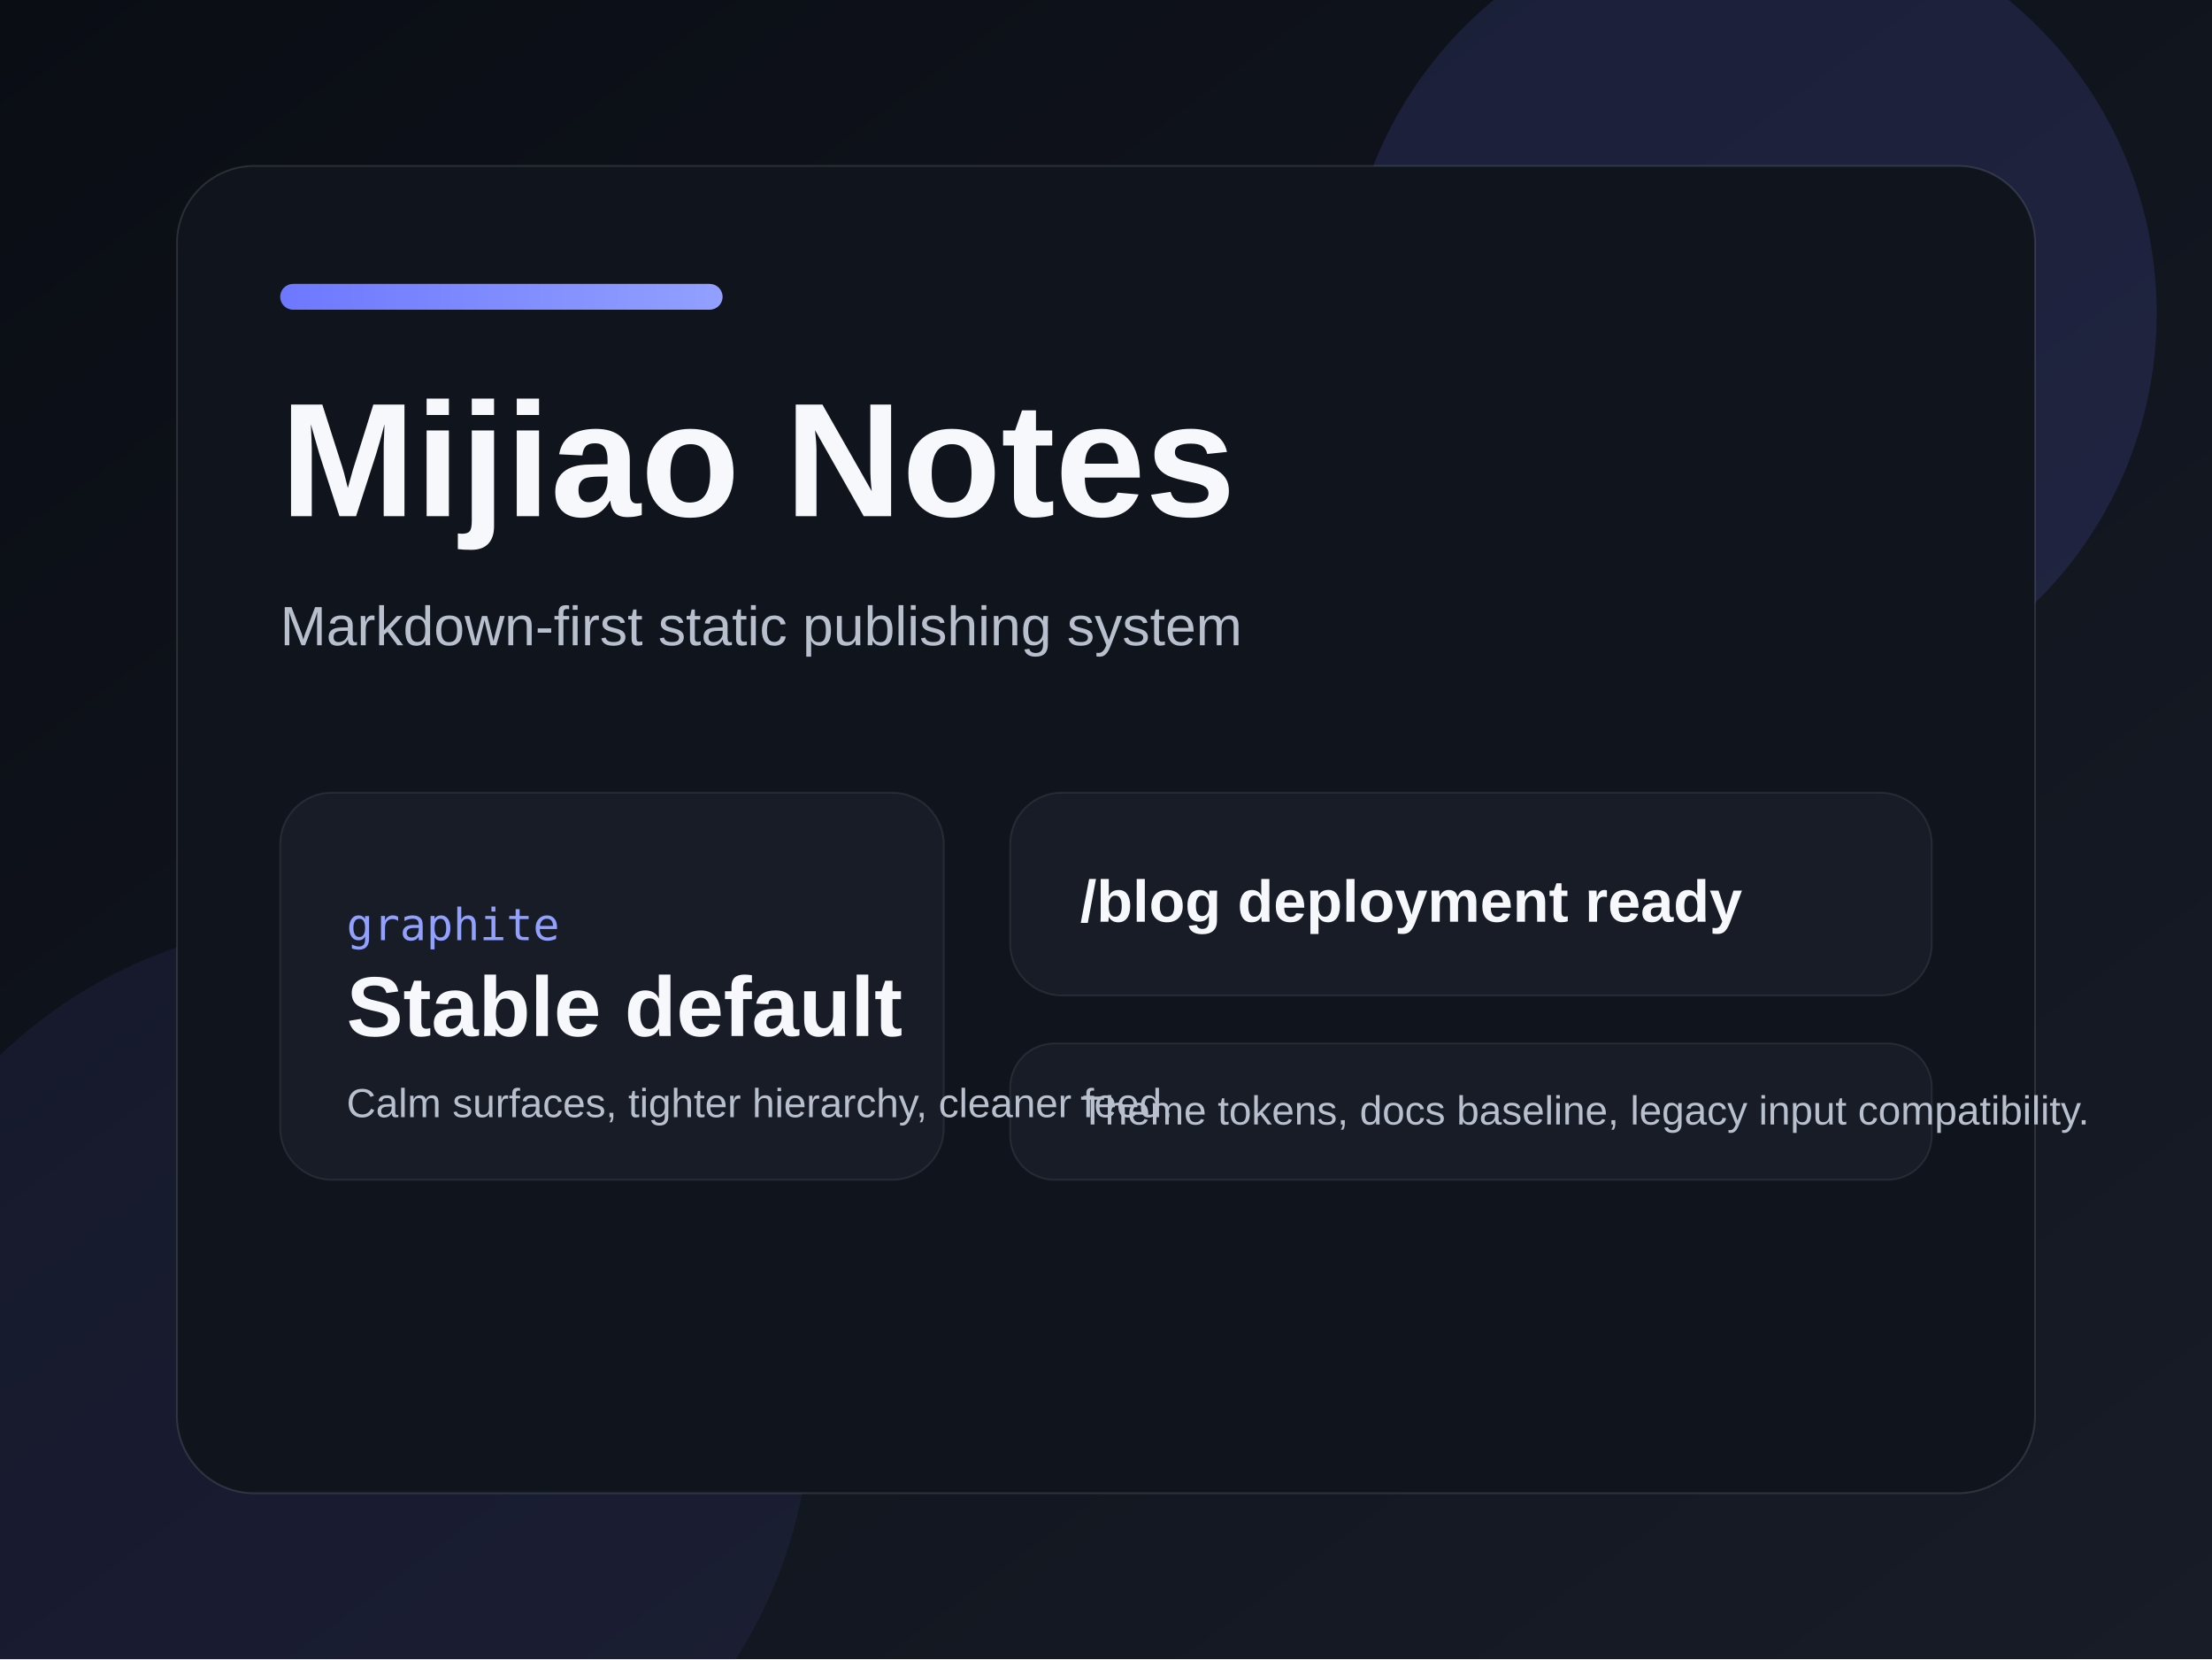
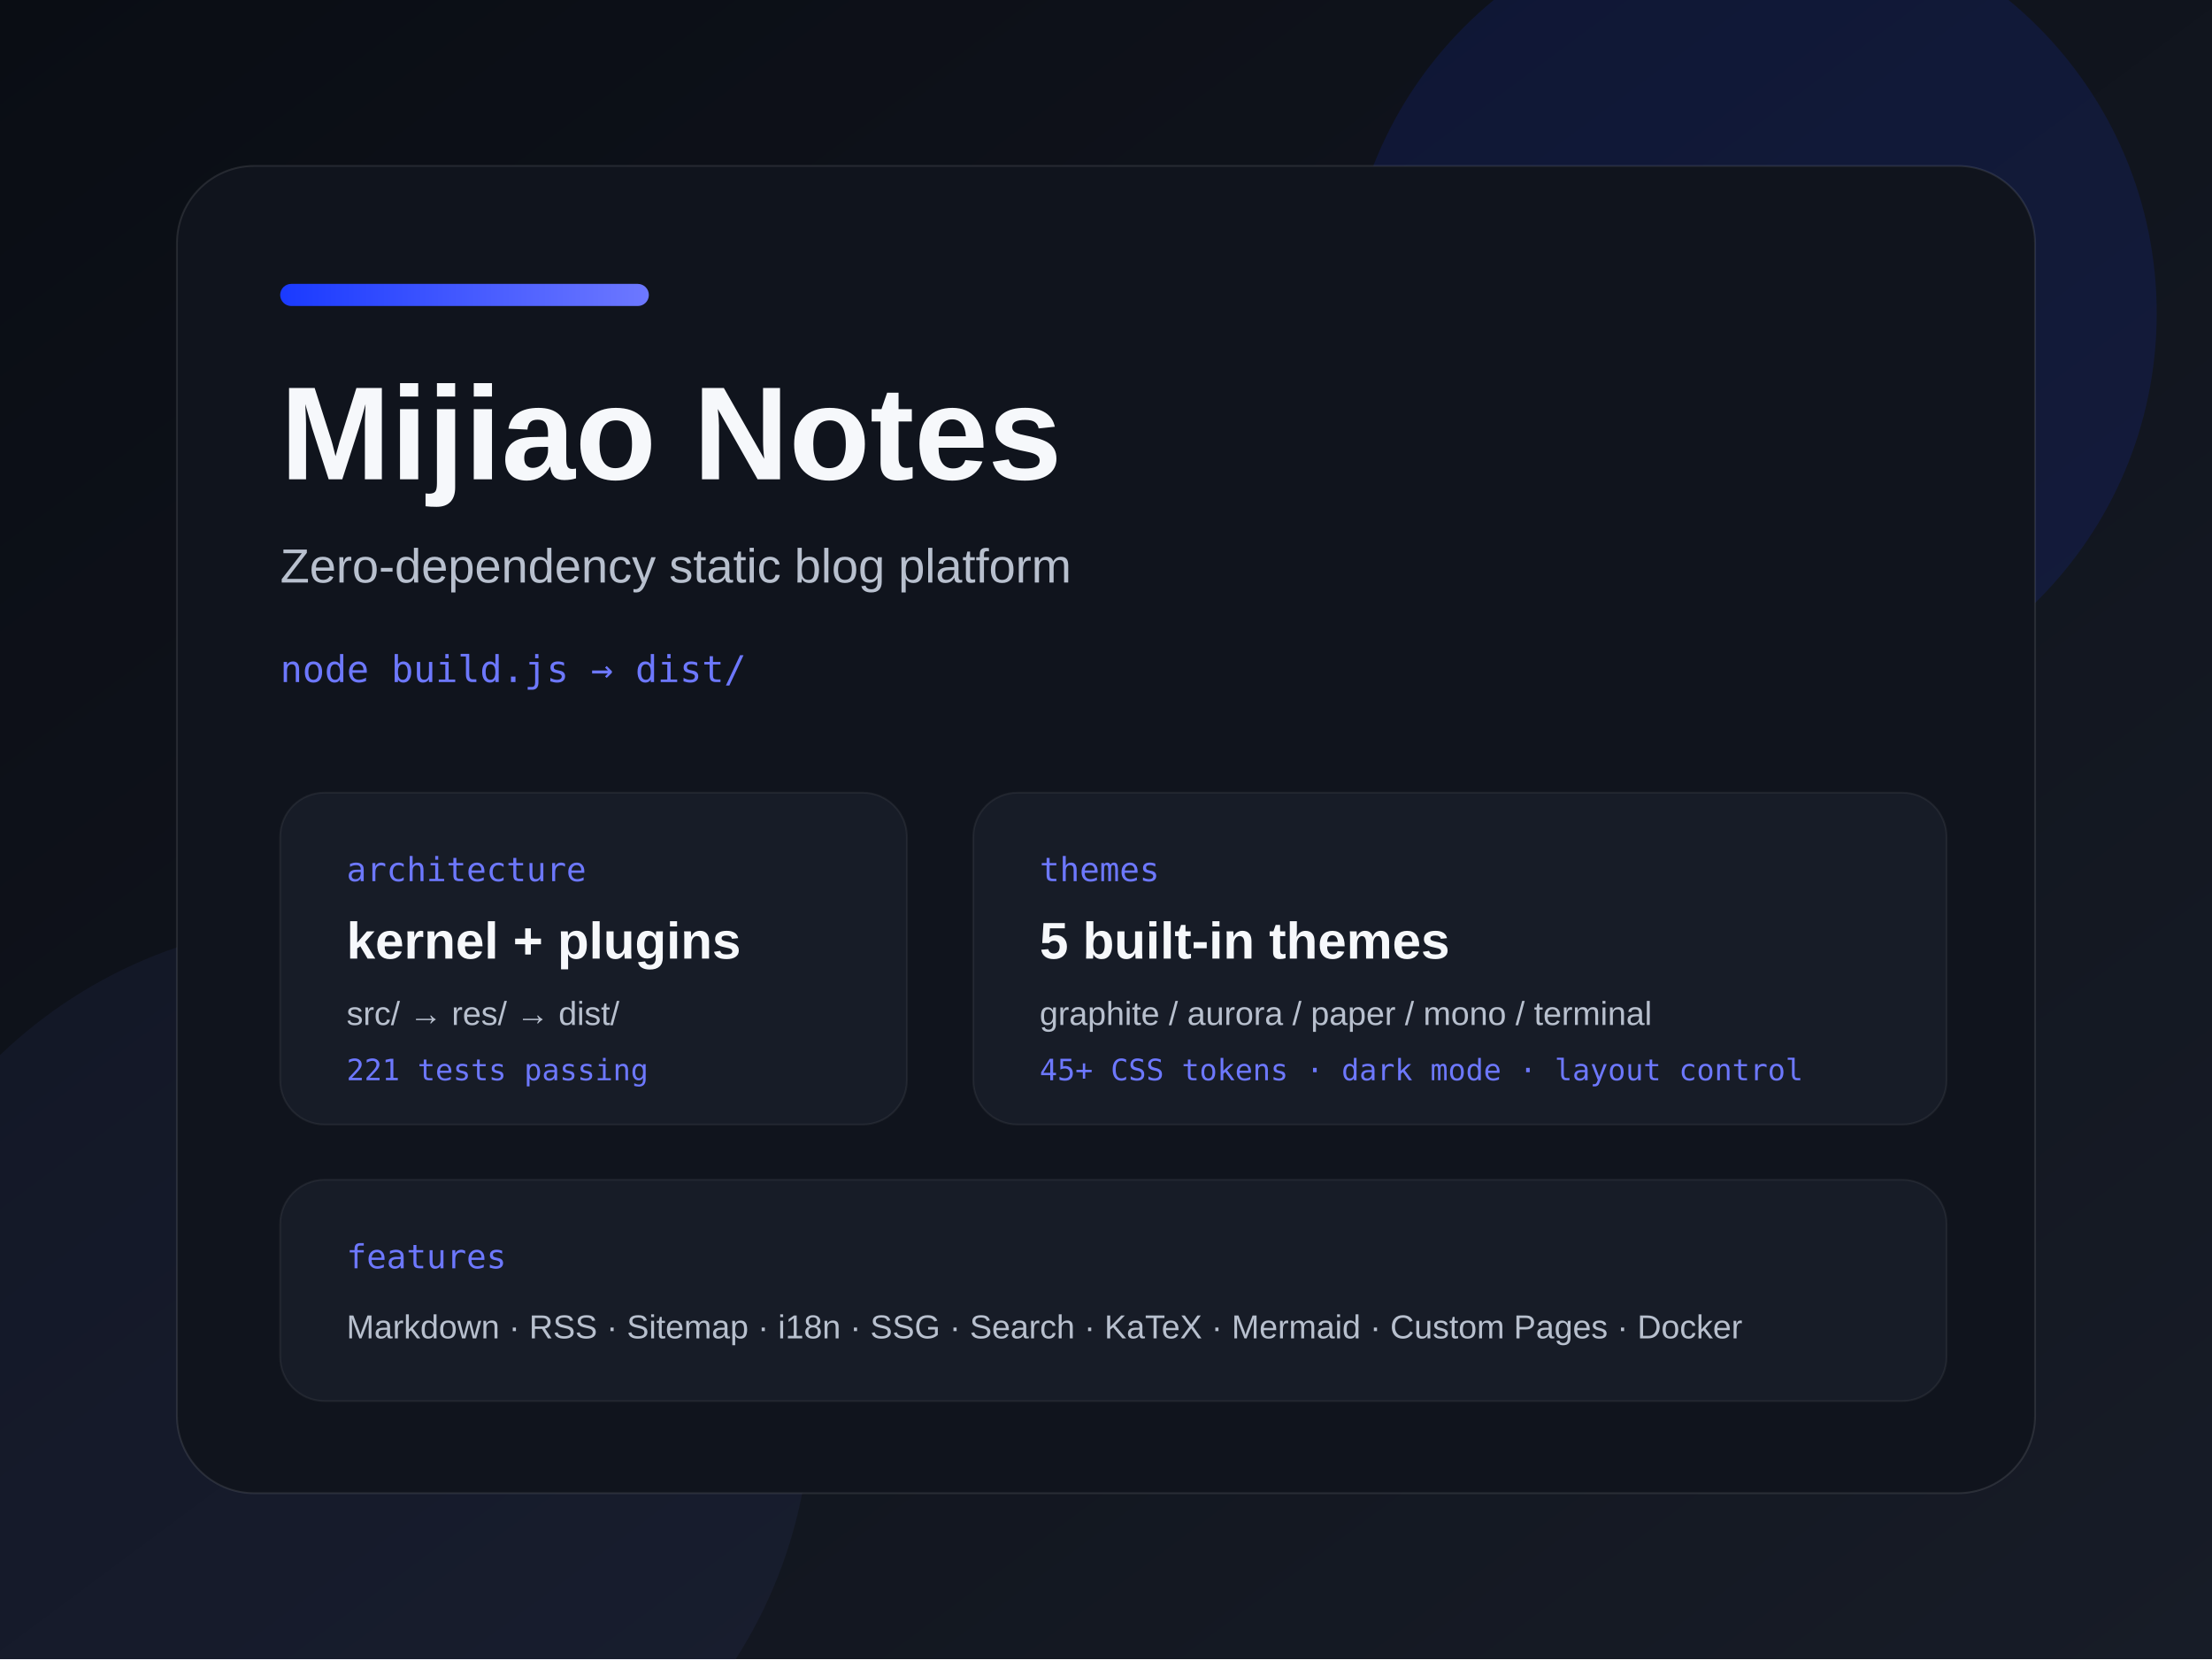
<svg xmlns="http://www.w3.org/2000/svg" viewBox="0 0 1200 900" role="img" aria-labelledby="title desc">
  <defs>
    <linearGradient id="bg" x1="0" y1="0" x2="1" y2="1">
      <stop offset="0%" stop-color="#0a0d14" />
      <stop offset="100%" stop-color="#171c27" />
    </linearGradient>
    <linearGradient id="accent" x1="0" y1="0" x2="1" y2="0">
-       <stop offset="0%" stop-color="#6d78ff" />
-       <stop offset="100%" stop-color="#92a0ff" />
+       <stop offset="0%" stop-color="#1a3aff" />
+       <stop offset="100%" stop-color="#6d78ff" />
    </linearGradient>
  </defs>
  <rect width="1200" height="900" fill="url(#bg)" />
-   <circle cx="950" cy="170" r="220" fill="#6d78ff" opacity=".14" />
-   <circle cx="180" cy="760" r="260" fill="#6d78ff" opacity=".08" />
-   <rect x="96" y="90" width="1008" height="720" rx="42" fill="#10141d" stroke="rgba(255,255,255,.12)" />
-   <rect x="152" y="154" width="240" height="14" rx="7" fill="url(#accent)" />
-   <text x="152" y="280" fill="#f6f8fb" font-size="88" font-family="Segoe UI, Arial, sans-serif" font-weight="700">Mijiao Notes</text>
-   <text x="152" y="350" fill="#b8c0ce" font-size="30" font-family="Segoe UI, Arial, sans-serif">Markdown-first static publishing system</text>
-   <rect x="152" y="430" width="360" height="210" rx="28" fill="#171c27" stroke="rgba(255,255,255,.08)" />
-   <rect x="548" y="430" width="500" height="110" rx="28" fill="#171c27" stroke="rgba(255,255,255,.08)" />
-   <rect x="548" y="566" width="500" height="74" rx="24" fill="#171c27" stroke="rgba(255,255,255,.08)" />
-   <text x="188" y="510" fill="#92a0ff" font-size="24" font-family="Consolas, monospace">graphite</text>
-   <text x="188" y="562" fill="#f6f8fb" font-size="46" font-family="Segoe UI, Arial, sans-serif" font-weight="700">Stable default</text>
-   <text x="188" y="606" fill="#b8c0ce" font-size="22" font-family="Segoe UI, Arial, sans-serif">Calm surfaces, tighter hierarchy, cleaner feed.</text>
-   <text x="586" y="500" fill="#f6f8fb" font-size="32" font-family="Segoe UI, Arial, sans-serif" font-weight="700">/blog deployment ready</text>
-   <text x="586" y="610" fill="#b8c0ce" font-size="22" font-family="Segoe UI, Arial, sans-serif">Theme tokens, docs baseline, legacy input compatibility.</text>
+   <circle cx="950" cy="170" r="220" fill="#1a3aff" opacity=".12" />
+   <circle cx="180" cy="760" r="260" fill="#6d78ff" opacity=".06" />
+   <rect x="96" y="90" width="1008" height="720" rx="42" fill="#10141d" stroke="rgba(255,255,255,.1)" />
+   <rect x="152" y="154" width="200" height="12" rx="6" fill="url(#accent)" />
+   <text x="152" y="260" fill="#f6f8fb" font-size="72" font-family="Segoe UI, Arial, sans-serif" font-weight="700">Mijiao Notes</text>
+   <text x="152" y="316" fill="#b8c0ce" font-size="26" font-family="Segoe UI, Arial, sans-serif">Zero-dependency static blog platform</text>
+   <text x="152" y="370" fill="#6d78ff" font-size="20" font-family="Consolas, monospace">node build.js → dist/</text>
+   <rect x="152" y="430" width="340" height="180" rx="24" fill="#171c27" stroke="rgba(255,255,255,.06)" />
+   <text x="188" y="478" fill="#6d78ff" font-size="18" font-family="Consolas, monospace">architecture</text>
+   <text x="188" y="520" fill="#f6f8fb" font-size="28" font-family="Segoe UI, Arial, sans-serif" font-weight="600">kernel + plugins</text>
+   <text x="188" y="556" fill="#b8c0ce" font-size="18" font-family="Segoe UI, Arial, sans-serif">src/ → res/ → dist/</text>
+   <text x="188" y="586" fill="#6d78ff" font-size="16" font-family="Consolas, monospace">221 tests passing</text>
+   <rect x="528" y="430" width="528" height="180" rx="24" fill="#171c27" stroke="rgba(255,255,255,.06)" />
+   <text x="564" y="478" fill="#6d78ff" font-size="18" font-family="Consolas, monospace">themes</text>
+   <text x="564" y="520" fill="#f6f8fb" font-size="28" font-family="Segoe UI, Arial, sans-serif" font-weight="600">5 built-in themes</text>
+   <text x="564" y="556" fill="#b8c0ce" font-size="18" font-family="Segoe UI, Arial, sans-serif">graphite / aurora / paper / mono / terminal</text>
+   <text x="564" y="586" fill="#6d78ff" font-size="16" font-family="Consolas, monospace">45+ CSS tokens · dark mode · layout control</text>
+   <rect x="152" y="640" width="904" height="120" rx="24" fill="#171c27" stroke="rgba(255,255,255,.06)" />
+   <text x="188" y="688" fill="#6d78ff" font-size="18" font-family="Consolas, monospace">features</text>
+   <text x="188" y="726" fill="#b8c0ce" font-size="18" font-family="Segoe UI, Arial, sans-serif">Markdown · RSS · Sitemap · i18n · SSG · Search · KaTeX · Mermaid · Custom Pages · Docker</text>
</svg>
